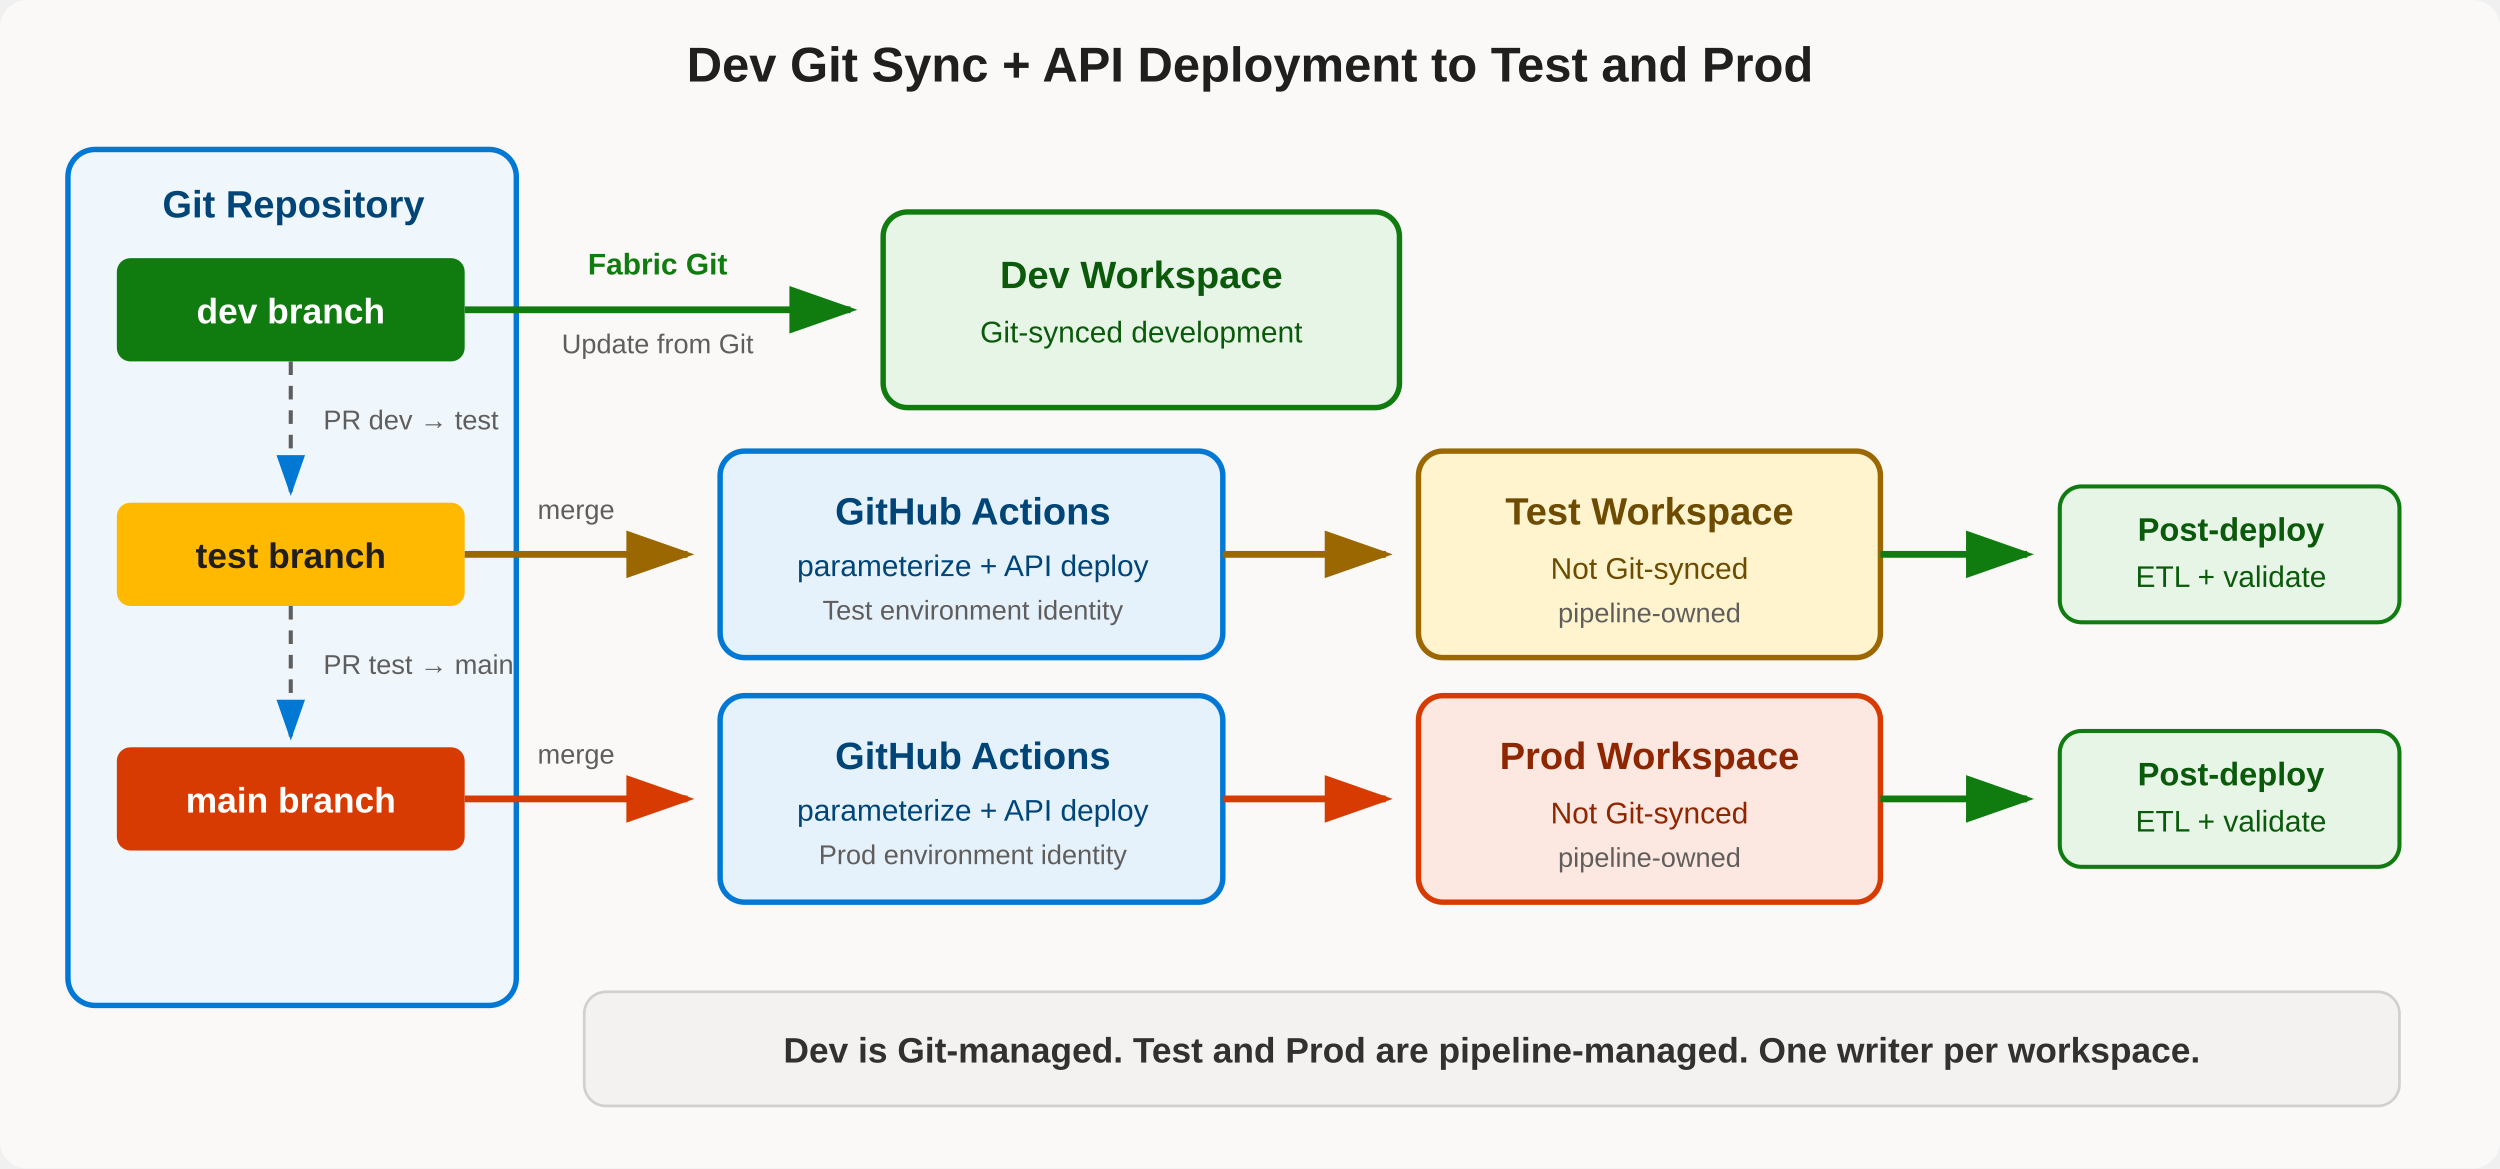
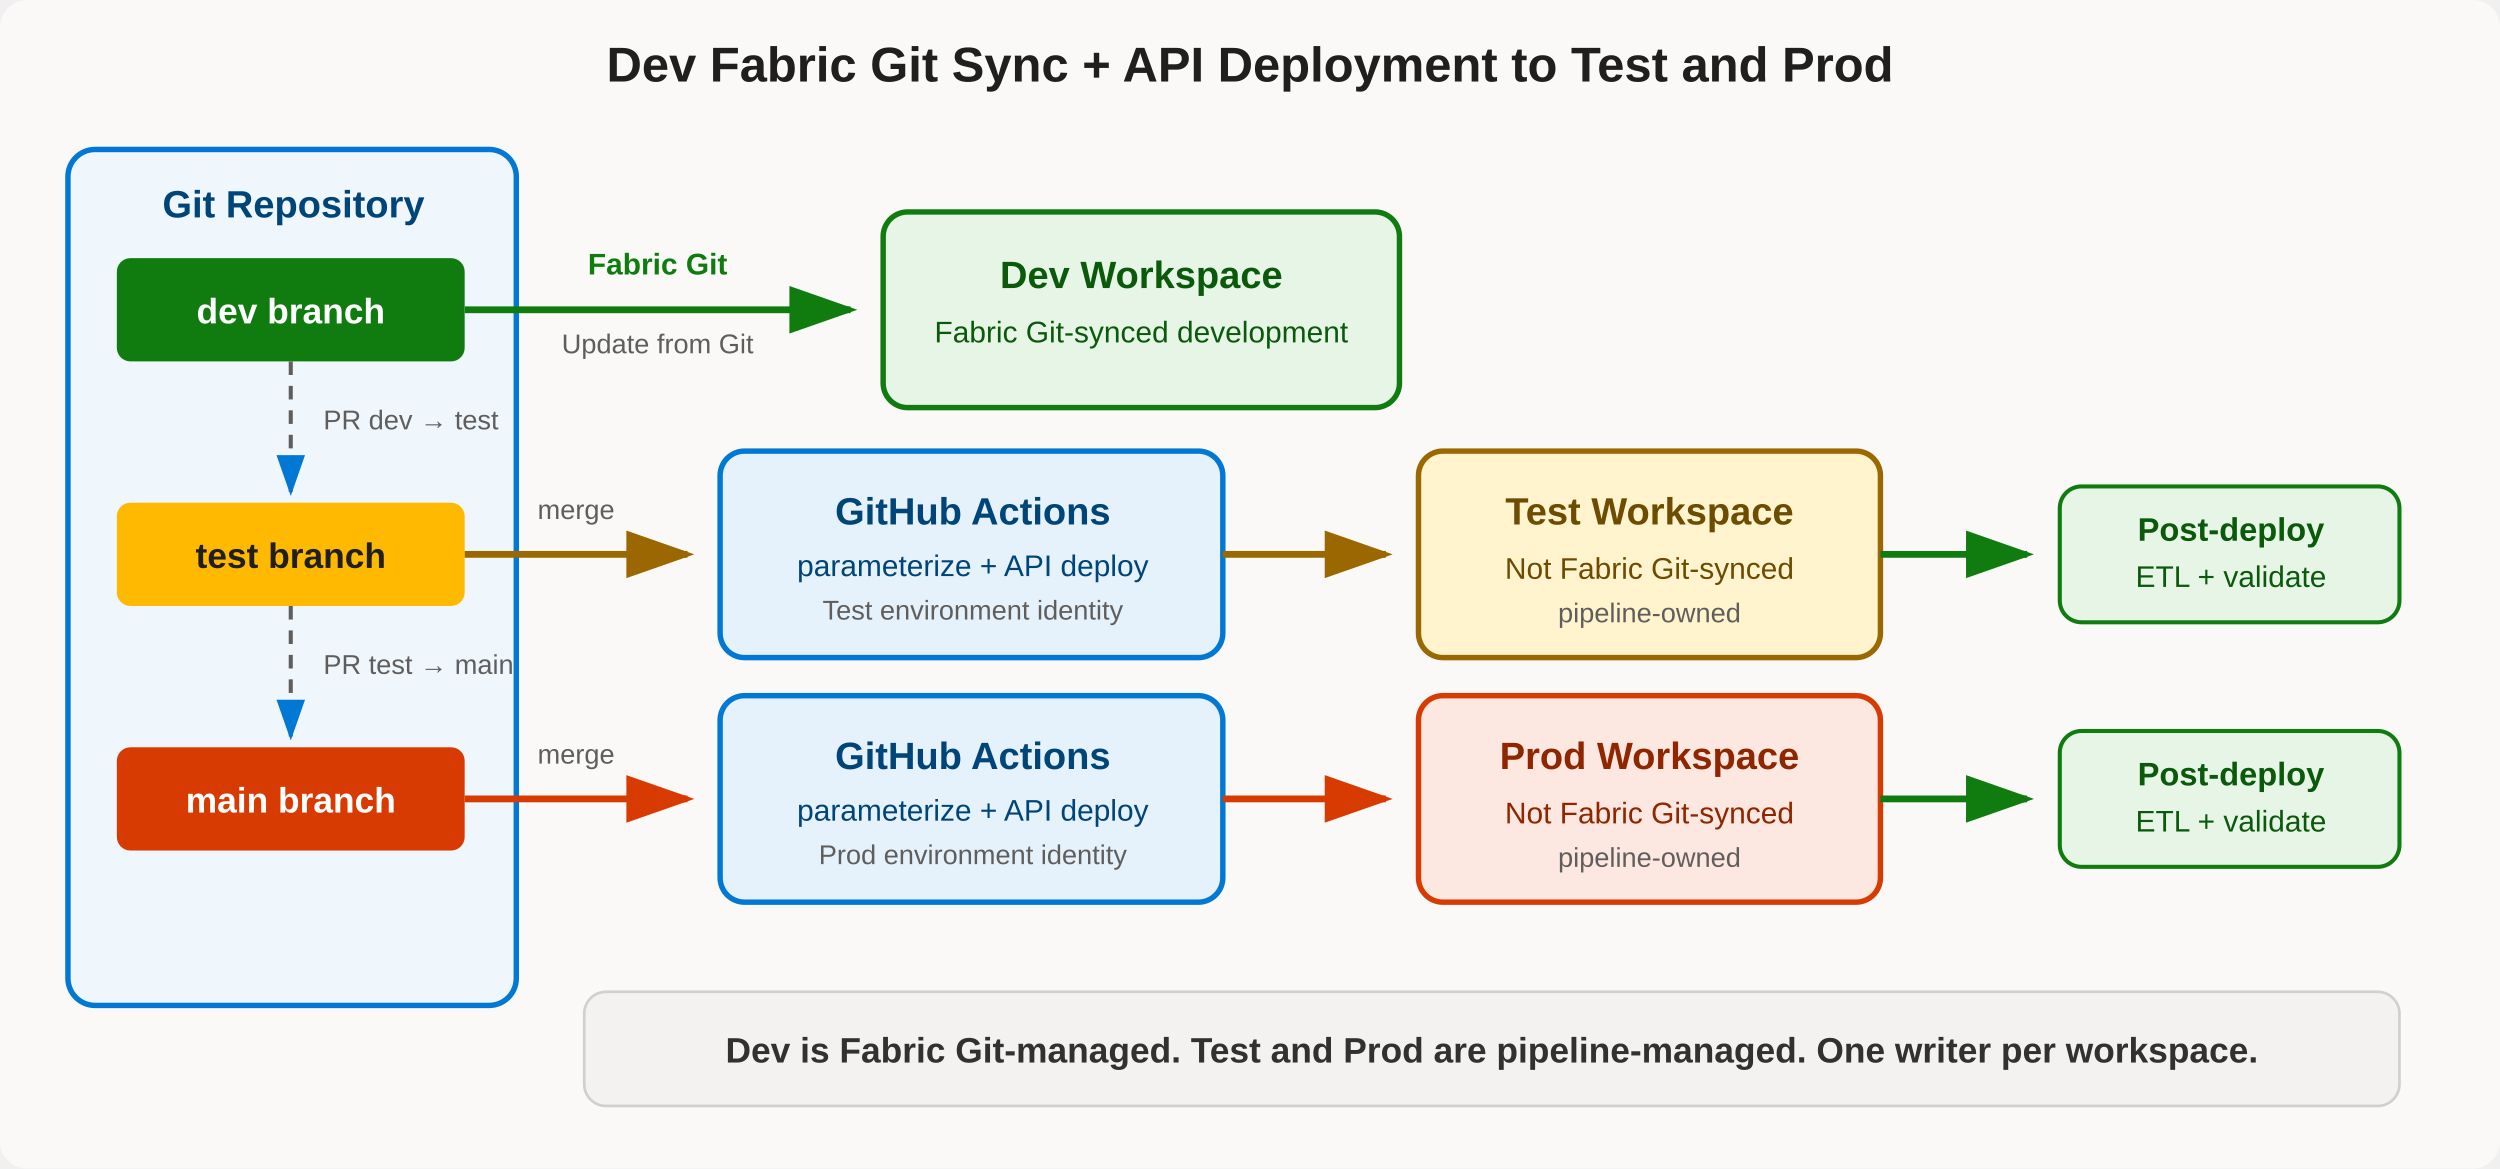
<svg xmlns="http://www.w3.org/2000/svg" viewBox="0 0 920 430" font-family="Segoe UI, Arial, sans-serif">
  <defs>
    <marker id="arrowBlue" markerWidth="10" markerHeight="7" refX="9" refY="3.5" orient="auto">
      <polygon points="0 0, 10 3.5, 0 7" fill="#0078d4" />
    </marker>
    <marker id="arrowGreen" markerWidth="10" markerHeight="7" refX="9" refY="3.5" orient="auto">
      <polygon points="0 0, 10 3.5, 0 7" fill="#107c10" />
    </marker>
    <marker id="arrowAmber" markerWidth="10" markerHeight="7" refX="9" refY="3.5" orient="auto">
      <polygon points="0 0, 10 3.5, 0 7" fill="#9a6700" />
    </marker>
    <marker id="arrowRed" markerWidth="10" markerHeight="7" refX="9" refY="3.5" orient="auto">
      <polygon points="0 0, 10 3.5, 0 7" fill="#d83b01" />
    </marker>
  </defs>
  <rect width="920" height="430" rx="10" fill="#faf9f8" />
  <text x="460" y="30" text-anchor="middle" font-size="18" font-weight="600" fill="#201f1e">
-     Dev Git Sync + API Deployment to Test and Prod
+     Dev Fabric Git Sync + API Deployment to Test and Prod
  </text>
  <rect x="25" y="55" width="165" height="315" rx="10" fill="#eff6fc" stroke="#0078d4" stroke-width="2" />
  <text x="108" y="80" text-anchor="middle" font-size="14" font-weight="600" fill="#004578">Git Repository</text>
  <rect x="43" y="95" width="128" height="38" rx="5" fill="#107c10" />
  <text x="107" y="119" text-anchor="middle" font-size="13" font-weight="600" fill="#ffffff">dev branch</text>
  <line x1="107" y1="133" x2="107" y2="181" stroke="#605e5c" stroke-width="1.5" stroke-dasharray="5,4" marker-end="url(#arrowBlue)" />
  <text x="119" y="158" font-size="10" fill="#605e5c">PR dev → test</text>
  <rect x="43" y="185" width="128" height="38" rx="5" fill="#ffb900" />
  <text x="107" y="209" text-anchor="middle" font-size="13" font-weight="600" fill="#201f1e">test branch</text>
  <line x1="107" y1="223" x2="107" y2="271" stroke="#605e5c" stroke-width="1.5" stroke-dasharray="5,4" marker-end="url(#arrowBlue)" />
  <text x="119" y="248" font-size="10" fill="#605e5c">PR test → main</text>
  <rect x="43" y="275" width="128" height="38" rx="5" fill="#d83b01" />
  <text x="107" y="299" text-anchor="middle" font-size="13" font-weight="600" fill="#ffffff">main branch</text>
  <line x1="171" y1="114" x2="313" y2="114" stroke="#107c10" stroke-width="2.5" marker-end="url(#arrowGreen)" />
  <text x="242" y="101" text-anchor="middle" font-size="11" font-weight="600" fill="#107c10">Fabric Git</text>
  <text x="242" y="130" text-anchor="middle" font-size="10" fill="#605e5c">Update from Git</text>
  <rect x="325" y="78" width="190" height="72" rx="9" fill="#e7f5e7" stroke="#107c10" stroke-width="2" />
  <text x="420" y="106" text-anchor="middle" font-size="14" font-weight="600" fill="#0b5a0b">Dev Workspace</text>
-   <text x="420" y="126" text-anchor="middle" font-size="11" fill="#0b5a0b">Git-synced development</text>
+   <text x="420" y="126" text-anchor="middle" font-size="11" fill="#0b5a0b">Fabric Git-synced development</text>
  <line x1="171" y1="204" x2="253" y2="204" stroke="#9a6700" stroke-width="2.5" marker-end="url(#arrowAmber)" />
  <text x="212" y="191" text-anchor="middle" font-size="10" fill="#605e5c">merge</text>
  <rect x="265" y="166" width="185" height="76" rx="9" fill="#e5f1fb" stroke="#0078d4" stroke-width="2" />
  <text x="358" y="193" text-anchor="middle" font-size="14" font-weight="600" fill="#004578">GitHub Actions</text>
  <text x="358" y="212" text-anchor="middle" font-size="11" fill="#004578">parameterize + API deploy</text>
  <text x="358" y="228" text-anchor="middle" font-size="10" fill="#605e5c">Test environment identity</text>
  <line x1="450" y1="204" x2="510" y2="204" stroke="#9a6700" stroke-width="2.5" marker-end="url(#arrowAmber)" />
  <rect x="522" y="166" width="170" height="76" rx="9" fill="#fff4ce" stroke="#9a6700" stroke-width="2" />
  <text x="607" y="193" text-anchor="middle" font-size="14" font-weight="600" fill="#6d4b00">Test Workspace</text>
-   <text x="607" y="213" text-anchor="middle" font-size="11" fill="#6d4b00">Not Git-synced</text>
+   <text x="607" y="213" text-anchor="middle" font-size="11" fill="#6d4b00">Not Fabric Git-synced</text>
  <text x="607" y="229" text-anchor="middle" font-size="10" fill="#605e5c">pipeline-owned</text>
  <line x1="692" y1="204" x2="746" y2="204" stroke="#107c10" stroke-width="2.5" marker-end="url(#arrowGreen)" />
  <rect x="758" y="179" width="125" height="50" rx="8" fill="#e7f5e7" stroke="#107c10" stroke-width="1.5" />
  <text x="821" y="199" text-anchor="middle" font-size="12" font-weight="600" fill="#0b5a0b">Post-deploy</text>
  <text x="821" y="216" text-anchor="middle" font-size="11" fill="#0b5a0b">ETL + validate</text>
  <line x1="171" y1="294" x2="253" y2="294" stroke="#d83b01" stroke-width="2.5" marker-end="url(#arrowRed)" />
  <text x="212" y="281" text-anchor="middle" font-size="10" fill="#605e5c">merge</text>
  <rect x="265" y="256" width="185" height="76" rx="9" fill="#e5f1fb" stroke="#0078d4" stroke-width="2" />
  <text x="358" y="283" text-anchor="middle" font-size="14" font-weight="600" fill="#004578">GitHub Actions</text>
  <text x="358" y="302" text-anchor="middle" font-size="11" fill="#004578">parameterize + API deploy</text>
  <text x="358" y="318" text-anchor="middle" font-size="10" fill="#605e5c">Prod environment identity</text>
  <line x1="450" y1="294" x2="510" y2="294" stroke="#d83b01" stroke-width="2.5" marker-end="url(#arrowRed)" />
  <rect x="522" y="256" width="170" height="76" rx="9" fill="#fde7e1" stroke="#d83b01" stroke-width="2" />
  <text x="607" y="283" text-anchor="middle" font-size="14" font-weight="600" fill="#8e2600">Prod Workspace</text>
-   <text x="607" y="303" text-anchor="middle" font-size="11" fill="#8e2600">Not Git-synced</text>
+   <text x="607" y="303" text-anchor="middle" font-size="11" fill="#8e2600">Not Fabric Git-synced</text>
  <text x="607" y="319" text-anchor="middle" font-size="10" fill="#605e5c">pipeline-owned</text>
  <line x1="692" y1="294" x2="746" y2="294" stroke="#107c10" stroke-width="2.5" marker-end="url(#arrowGreen)" />
  <rect x="758" y="269" width="125" height="50" rx="8" fill="#e7f5e7" stroke="#107c10" stroke-width="1.5" />
  <text x="821" y="289" text-anchor="middle" font-size="12" font-weight="600" fill="#0b5a0b">Post-deploy</text>
  <text x="821" y="306" text-anchor="middle" font-size="11" fill="#0b5a0b">ETL + validate</text>
  <rect x="215" y="365" width="668" height="42" rx="8" fill="#f3f2f1" stroke="#d2d0ce" />
  <text x="549" y="391" text-anchor="middle" font-size="13" font-weight="600" fill="#323130">
-     Dev is Git-managed. Test and Prod are pipeline-managed. One writer per workspace.
+     Dev is Fabric Git-managed. Test and Prod are pipeline-managed. One writer per workspace.
  </text>
</svg>
